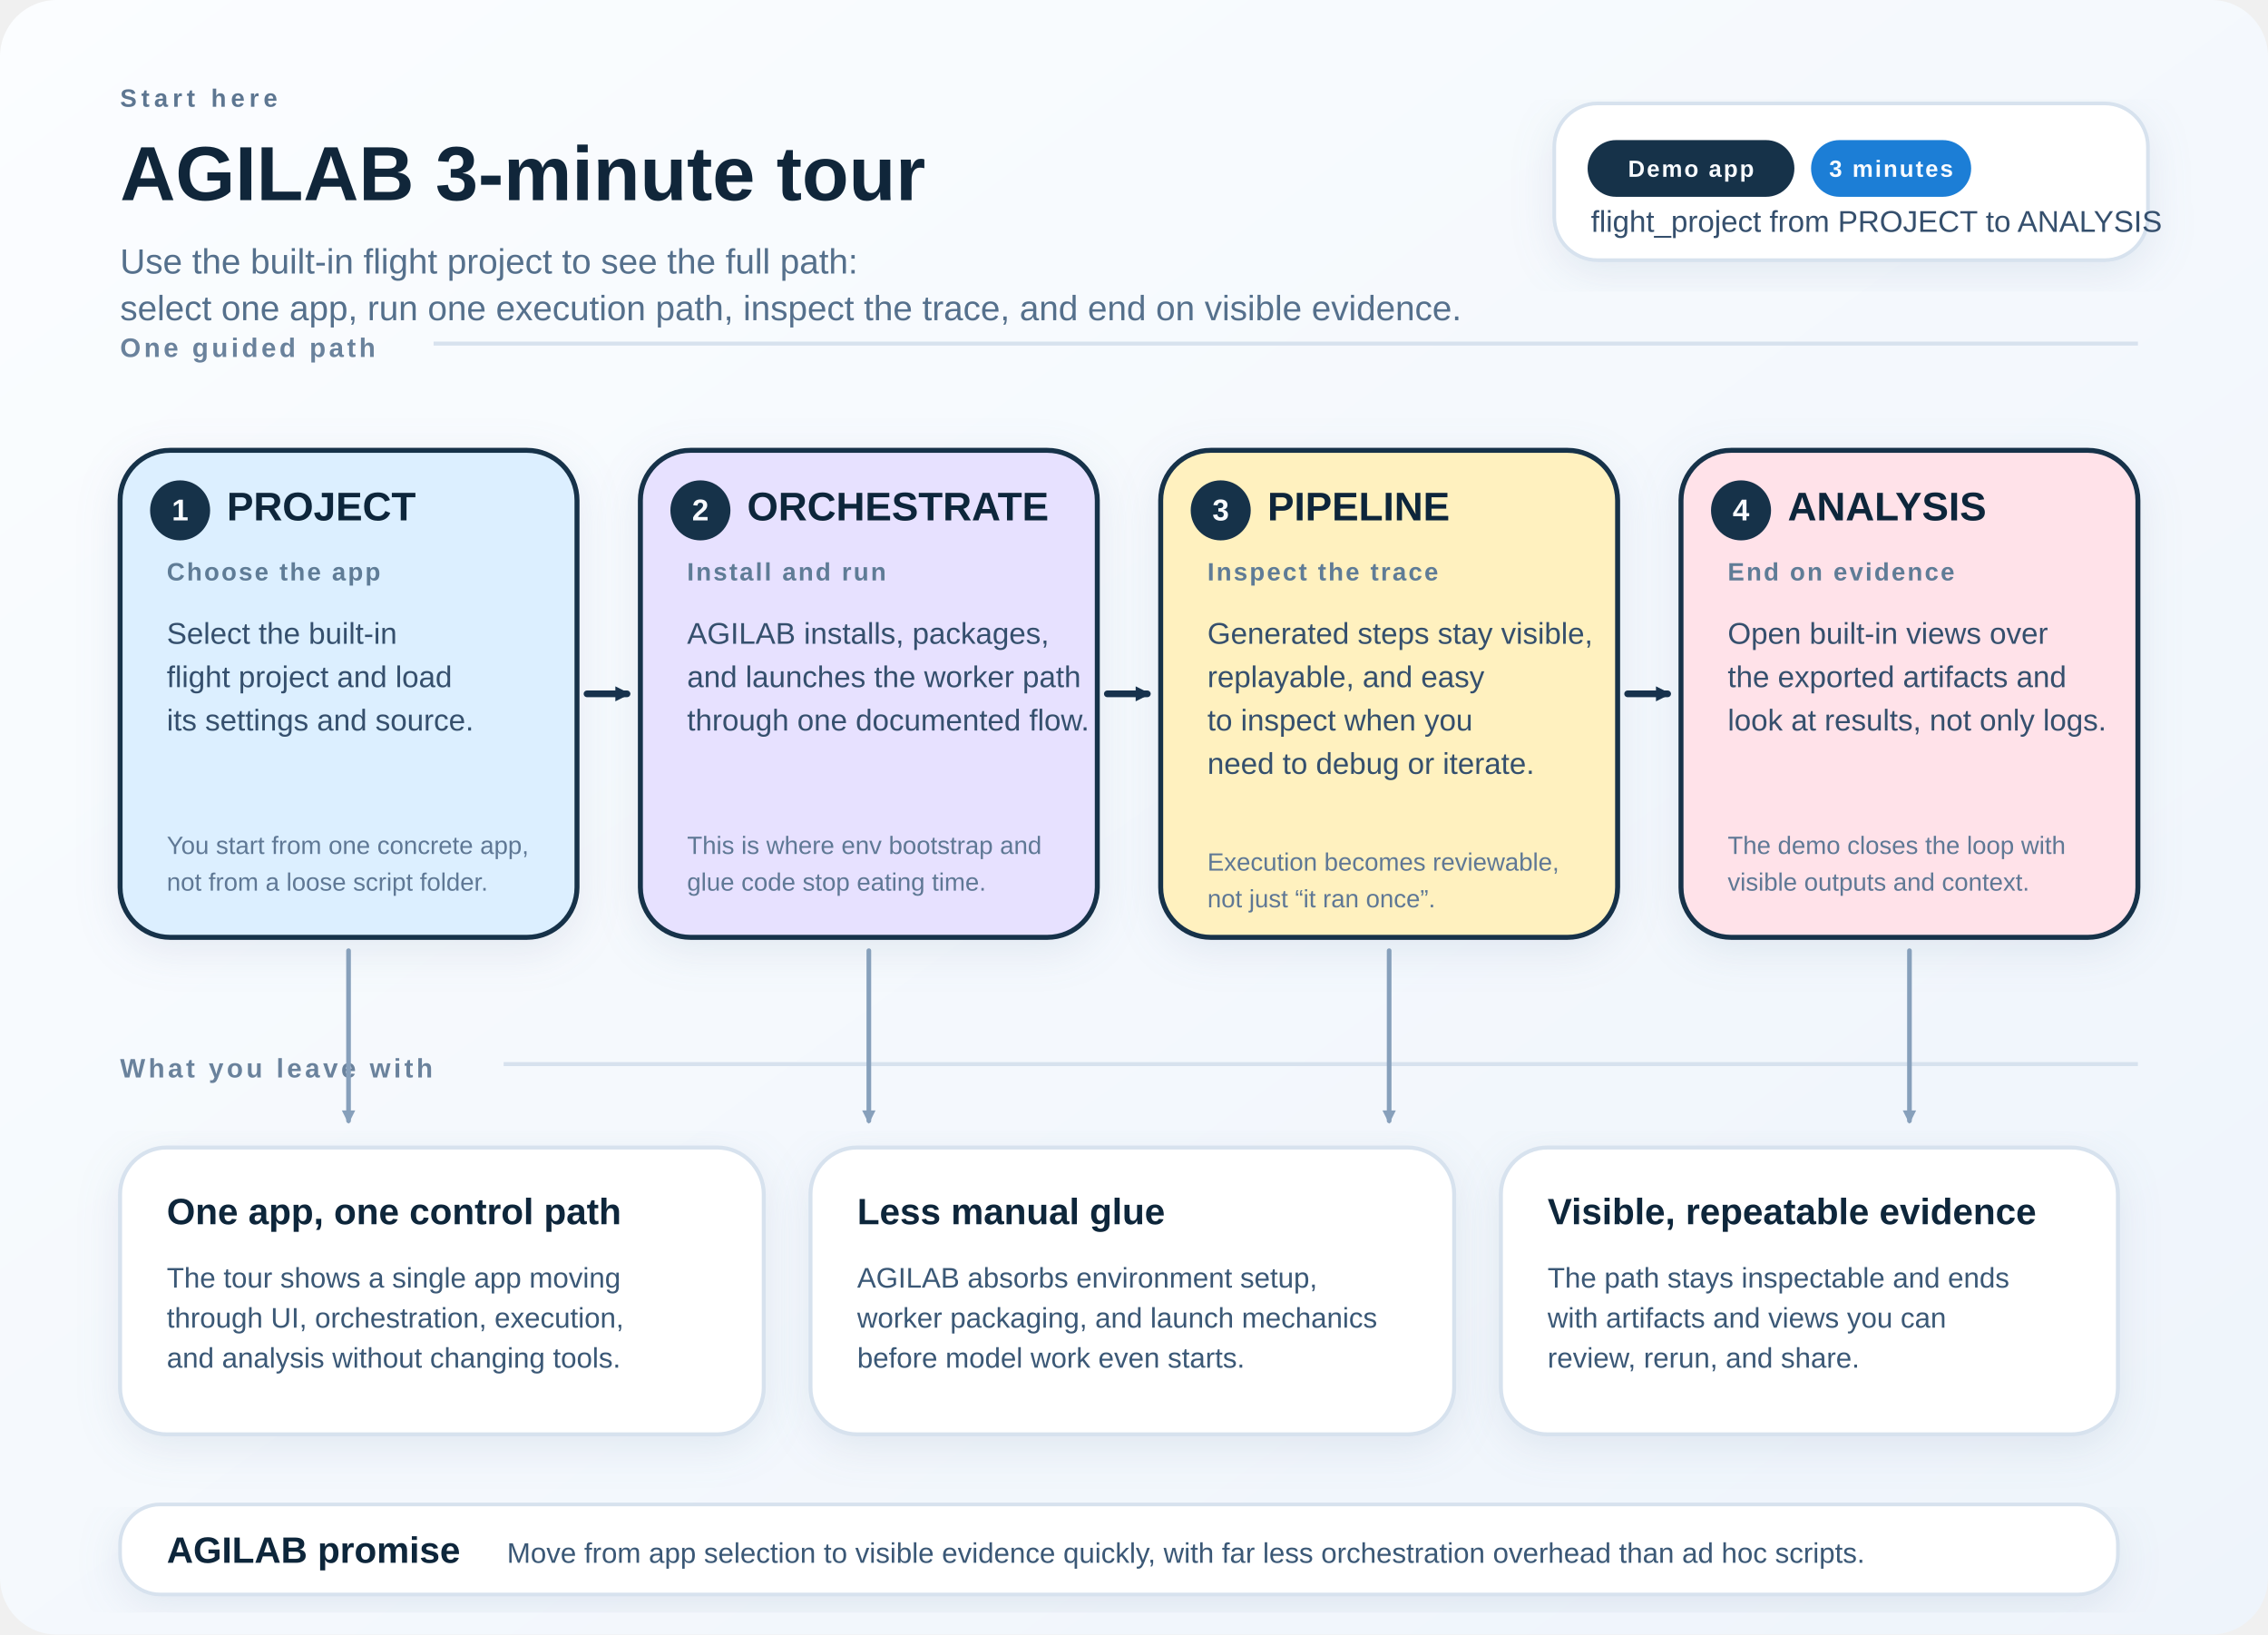
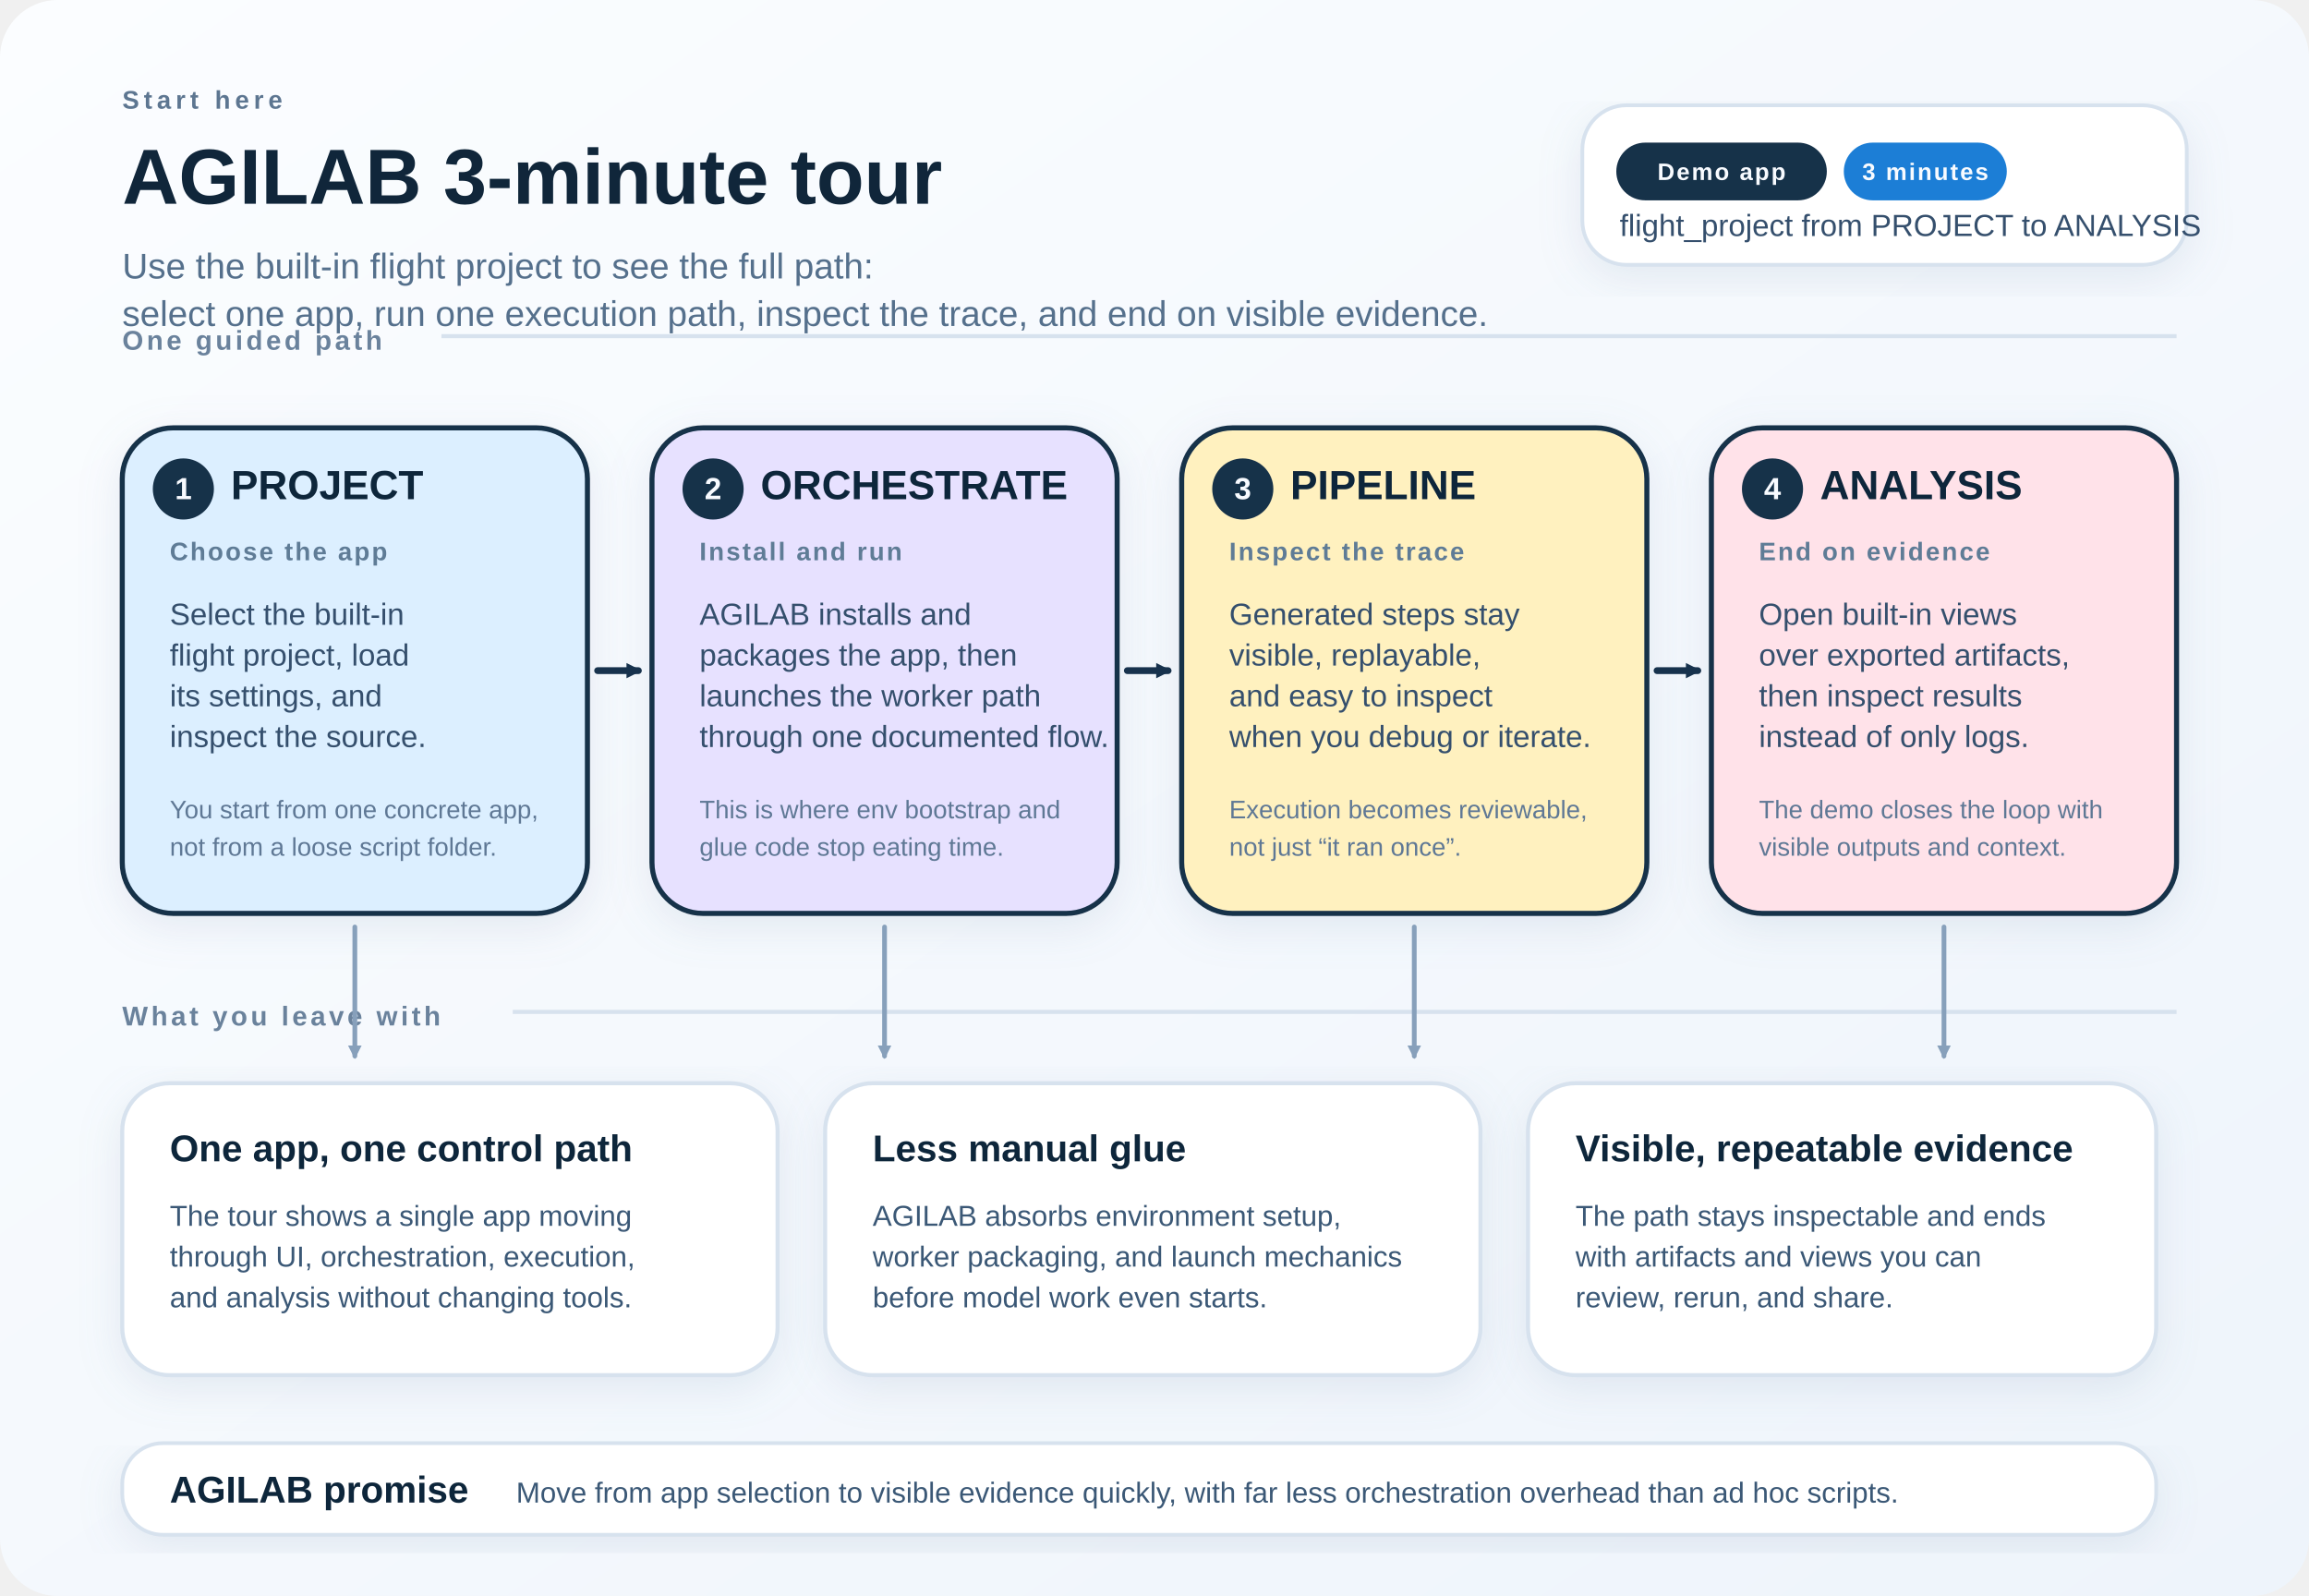
- <svg xmlns="http://www.w3.org/2000/svg" width="1360" height="980" viewBox="0 0 1360 980" role="img" aria-labelledby="title desc">
+ <svg xmlns="http://www.w3.org/2000/svg" width="1360" height="940" viewBox="0 0 1360 940" role="img" aria-labelledby="title desc">
  <defs>
    <style>
      text {
        font-family: Arial, Helvetica, sans-serif;
        fill: #10263a;
      }
      .title {
        font-size: 46px;
        font-weight: 700;
      }
      .subtitle {
        font-size: 21px;
        fill: #55708c;
      }
      .eyebrow {
        font-size: 15px;
        font-weight: 700;
        letter-spacing: 0.18em;
        text-transform: uppercase;
        fill: #5d7691;
      }
      .chip-text {
        font-size: 14px;
        font-weight: 700;
        letter-spacing: 0.08em;
        text-transform: uppercase;
        fill: #f8fbff;
      }
      .section-label {
        font-size: 16px;
        font-weight: 700;
        letter-spacing: 0.12em;
        text-transform: uppercase;
        fill: #6a829c;
      }
      .card-title {
        font-size: 24px;
        font-weight: 700;
      }
      .card-kicker {
        font-size: 15px;
        font-weight: 700;
        fill: #5f7b96;
        letter-spacing: 0.08em;
        text-transform: uppercase;
      }
      .body {
        font-size: 18px;
        fill: #35506d;
      }
      .mini {
        font-size: 15px;
        fill: #5f7895;
      }
      .benefit-title {
        font-size: 22px;
        font-weight: 700;
      }
      .benefit-body {
        font-size: 17px;
        fill: #3a5876;
      }
      .step {
        fill: #18324a;
      }
      .step-text {
        font-size: 18px;
        font-weight: 700;
        fill: #f8fbff;
      }
      .pill-dark {
        fill: #18324a;
      }
      .pill-accent {
        fill: #1c7ed6;
      }
      .line {
        stroke: #d7e2ee;
        stroke-width: 2.4;
      }
      .arrow {
        stroke: #17324d;
        stroke-width: 4;
        stroke-linecap: round;
        marker-end: url(#arrowHead);
      }
      .soft-arrow {
        stroke: #87a0bb;
        stroke-width: 2.8;
        stroke-linecap: round;
        marker-end: url(#softArrowHead);
      }
      .card-stroke {
        stroke: #16314a;
        stroke-width: 3;
      }
    </style>
    <linearGradient id="bg" x1="0%" y1="0%" x2="100%" y2="100%">
      <stop offset="0%" stop-color="#fbfdff" />
      <stop offset="100%" stop-color="#eef4fb" />
    </linearGradient>
    <filter id="shadow" x="-10%" y="-10%" width="130%" height="130%">
      <feDropShadow dx="0" dy="7" stdDeviation="12" flood-color="#8da4be" flood-opacity="0.18" />
    </filter>
    <marker id="arrowHead" markerWidth="9" markerHeight="9" refX="7" refY="4.5" orient="auto" markerUnits="userSpaceOnUse">
      <path d="M 0 0 L 9 4.5 L 0 9 z" fill="#17324d" />
    </marker>
    <marker id="softArrowHead" markerWidth="8" markerHeight="8" refX="6.2" refY="4" orient="auto" markerUnits="userSpaceOnUse">
      <path d="M 0 0 L 8 4 L 0 8 z" fill="#87a0bb" />
    </marker>
  </defs>
-   <rect x="0" y="0" width="1360" height="980" rx="34" ry="34" fill="url(#bg)" />
+   <rect x="0" y="0" width="1360" height="940" rx="34" ry="34" fill="url(#bg)" />
  <g transform="translate(72,64)">
    <text class="eyebrow" x="0" y="0">Start here</text>
    <text class="title" x="0" y="56">AGILAB 3-minute tour</text>
    <text class="subtitle" x="0" y="100">
      <tspan x="0" dy="0">Use the built-in flight project to see the full path:</tspan>
      <tspan x="0" dy="28">select one app, run one execution path, inspect the trace, and end on visible evidence.</tspan>
    </text>
  </g>
  <g transform="translate(932,62)" filter="url(#shadow)">
    <rect x="0" y="0" width="356" height="94" rx="26" ry="26" fill="#ffffff" stroke="#d7e2ee" stroke-width="2.2" />
    <rect x="20" y="22" width="124" height="34" rx="17" ry="17" class="pill-dark" />
    <text class="chip-text" x="82" y="44" text-anchor="middle">Demo app</text>
    <rect x="154" y="22" width="96" height="34" rx="17" ry="17" class="pill-accent" />
    <text class="chip-text" x="202" y="44" text-anchor="middle">3 minutes</text>
    <text class="body" x="22" y="77">flight_project from PROJECT to ANALYSIS</text>
  </g>
-   <g transform="translate(72,214)">
+   <g transform="translate(72,206)">
    <text class="section-label" x="0" y="0">One guided path</text>
    <line class="line" x1="188" y1="-8" x2="1210" y2="-8" />
  </g>
-   <g transform="translate(72,270)" filter="url(#shadow)">
-     <rect x="0" y="0" width="274" height="292" rx="30" ry="30" fill="#dcefff" class="card-stroke" />
+   <g transform="translate(72,252)" filter="url(#shadow)">
+     <rect x="0" y="0" width="274" height="286" rx="30" ry="30" fill="#dcefff" class="card-stroke" />
    <circle class="step" cx="36" cy="36" r="18" />
    <text class="step-text" x="36" y="42" text-anchor="middle">1</text>
    <text class="card-title" x="64" y="42">PROJECT</text>
    <text class="card-kicker" x="28" y="78">Choose the app</text>
    <text class="body" x="28" y="116">
      <tspan x="28" dy="0">Select the built-in</tspan>
-       <tspan x="28" dy="26">flight project and load</tspan>
-       <tspan x="28" dy="26">its settings and source.</tspan>
-     </text>
-     <text class="mini" x="28" y="242">
+       <tspan x="28" dy="24">flight project, load</tspan>
+       <tspan x="28" dy="24">its settings, and</tspan>
+       <tspan x="28" dy="24">inspect the source.</tspan>
+     </text>
+     <text class="mini" x="28" y="230">
      <tspan x="28" dy="0">You start from one concrete app,</tspan>
      <tspan x="28" dy="22">not from a loose script folder.</tspan>
    </text>
  </g>
-   <g transform="translate(384,270)" filter="url(#shadow)">
-     <rect x="0" y="0" width="274" height="292" rx="30" ry="30" fill="#e7e1ff" class="card-stroke" />
+   <g transform="translate(384,252)" filter="url(#shadow)">
+     <rect x="0" y="0" width="274" height="286" rx="30" ry="30" fill="#e7e1ff" class="card-stroke" />
    <circle class="step" cx="36" cy="36" r="18" />
    <text class="step-text" x="36" y="42" text-anchor="middle">2</text>
    <text class="card-title" x="64" y="42">ORCHESTRATE</text>
    <text class="card-kicker" x="28" y="78">Install and run</text>
    <text class="body" x="28" y="116">
-       <tspan x="28" dy="0">AGILAB installs, packages,</tspan>
-       <tspan x="28" dy="26">and launches the worker path</tspan>
-       <tspan x="28" dy="26">through one documented flow.</tspan>
-     </text>
-     <text class="mini" x="28" y="242">
+       <tspan x="28" dy="0">AGILAB installs and</tspan>
+       <tspan x="28" dy="24">packages the app, then</tspan>
+       <tspan x="28" dy="24">launches the worker path</tspan>
+       <tspan x="28" dy="24">through one documented flow.</tspan>
+     </text>
+     <text class="mini" x="28" y="230">
      <tspan x="28" dy="0">This is where env bootstrap and</tspan>
      <tspan x="28" dy="22">glue code stop eating time.</tspan>
    </text>
  </g>
-   <g transform="translate(696,270)" filter="url(#shadow)">
-     <rect x="0" y="0" width="274" height="292" rx="30" ry="30" fill="#fff1bf" class="card-stroke" />
+   <g transform="translate(696,252)" filter="url(#shadow)">
+     <rect x="0" y="0" width="274" height="286" rx="30" ry="30" fill="#fff1bf" class="card-stroke" />
    <circle class="step" cx="36" cy="36" r="18" />
    <text class="step-text" x="36" y="42" text-anchor="middle">3</text>
    <text class="card-title" x="64" y="42">PIPELINE</text>
    <text class="card-kicker" x="28" y="78">Inspect the trace</text>
    <text class="body" x="28" y="116">
-       <tspan x="28" dy="0">Generated steps stay visible,</tspan>
-       <tspan x="28" dy="26">replayable, and easy</tspan>
-       <tspan x="28" dy="26">to inspect when you</tspan>
-       <tspan x="28" dy="26">need to debug or iterate.</tspan>
-     </text>
-     <text class="mini" x="28" y="252">
+       <tspan x="28" dy="0">Generated steps stay</tspan>
+       <tspan x="28" dy="24">visible, replayable,</tspan>
+       <tspan x="28" dy="24">and easy to inspect</tspan>
+       <tspan x="28" dy="24">when you debug or iterate.</tspan>
+     </text>
+     <text class="mini" x="28" y="230">
      <tspan x="28" dy="0">Execution becomes reviewable,</tspan>
      <tspan x="28" dy="22">not just “it ran once”.</tspan>
    </text>
  </g>
-   <g transform="translate(1008,270)" filter="url(#shadow)">
-     <rect x="0" y="0" width="274" height="292" rx="30" ry="30" fill="#ffe2e9" class="card-stroke" />
+   <g transform="translate(1008,252)" filter="url(#shadow)">
+     <rect x="0" y="0" width="274" height="286" rx="30" ry="30" fill="#ffe2e9" class="card-stroke" />
    <circle class="step" cx="36" cy="36" r="18" />
    <text class="step-text" x="36" y="42" text-anchor="middle">4</text>
    <text class="card-title" x="64" y="42">ANALYSIS</text>
    <text class="card-kicker" x="28" y="78">End on evidence</text>
    <text class="body" x="28" y="116">
-       <tspan x="28" dy="0">Open built-in views over</tspan>
-       <tspan x="28" dy="26">the exported artifacts and</tspan>
-       <tspan x="28" dy="26">look at results, not only logs.</tspan>
-     </text>
-     <text class="mini" x="28" y="242">
+       <tspan x="28" dy="0">Open built-in views</tspan>
+       <tspan x="28" dy="24">over exported artifacts,</tspan>
+       <tspan x="28" dy="24">then inspect results</tspan>
+       <tspan x="28" dy="24">instead of only logs.</tspan>
+     </text>
+     <text class="mini" x="28" y="230">
      <tspan x="28" dy="0">The demo closes the loop with</tspan>
      <tspan x="28" dy="22">visible outputs and context.</tspan>
    </text>
  </g>
-   <line class="arrow" x1="352" y1="416" x2="376" y2="416" />
-   <line class="arrow" x1="664" y1="416" x2="688" y2="416" />
-   <line class="arrow" x1="976" y1="416" x2="1000" y2="416" />
-   <g transform="translate(72,646)">
+   <line class="arrow" x1="352" y1="395" x2="376" y2="395" />
+   <line class="arrow" x1="664" y1="395" x2="688" y2="395" />
+   <line class="arrow" x1="976" y1="395" x2="1000" y2="395" />
+   <g transform="translate(72,604)">
    <text class="section-label" x="0" y="0">What you leave with</text>
    <line class="line" x1="230" y1="-8" x2="1210" y2="-8" />
  </g>
-   <g transform="translate(72,688)" filter="url(#shadow)">
+   <g transform="translate(72,638)" filter="url(#shadow)">
    <rect x="0" y="0" width="386" height="172" rx="28" ry="28" fill="#ffffff" stroke="#d7e2ee" stroke-width="2.4" />
    <text class="benefit-title" x="28" y="46">One app, one control path</text>
    <text class="benefit-body" x="28" y="84">
      <tspan x="28" dy="0">The tour shows a single app moving</tspan>
      <tspan x="28" dy="24">through UI, orchestration, execution,</tspan>
      <tspan x="28" dy="24">and analysis without changing tools.</tspan>
    </text>
  </g>
-   <g transform="translate(486,688)" filter="url(#shadow)">
+   <g transform="translate(486,638)" filter="url(#shadow)">
    <rect x="0" y="0" width="386" height="172" rx="28" ry="28" fill="#ffffff" stroke="#d7e2ee" stroke-width="2.4" />
    <text class="benefit-title" x="28" y="46">Less manual glue</text>
    <text class="benefit-body" x="28" y="84">
      <tspan x="28" dy="0">AGILAB absorbs environment setup,</tspan>
      <tspan x="28" dy="24">worker packaging, and launch mechanics</tspan>
      <tspan x="28" dy="24">before model work even starts.</tspan>
    </text>
  </g>
-   <g transform="translate(900,688)" filter="url(#shadow)">
+   <g transform="translate(900,638)" filter="url(#shadow)">
    <rect x="0" y="0" width="370" height="172" rx="28" ry="28" fill="#ffffff" stroke="#d7e2ee" stroke-width="2.4" />
    <text class="benefit-title" x="28" y="46">Visible, repeatable evidence</text>
    <text class="benefit-body" x="28" y="84">
      <tspan x="28" dy="0">The path stays inspectable and ends</tspan>
      <tspan x="28" dy="24">with artifacts and views you can</tspan>
      <tspan x="28" dy="24">review, rerun, and share.</tspan>
    </text>
  </g>
-   <line class="soft-arrow" x1="209" y1="570" x2="209" y2="672" />
-   <line class="soft-arrow" x1="521" y1="570" x2="521" y2="672" />
-   <line class="soft-arrow" x1="833" y1="570" x2="833" y2="672" />
-   <line class="soft-arrow" x1="1145" y1="570" x2="1145" y2="672" />
-   <g transform="translate(72,902)" filter="url(#shadow)">
+   <line class="soft-arrow" x1="209" y1="546" x2="209" y2="622" />
+   <line class="soft-arrow" x1="521" y1="546" x2="521" y2="622" />
+   <line class="soft-arrow" x1="833" y1="546" x2="833" y2="622" />
+   <line class="soft-arrow" x1="1145" y1="546" x2="1145" y2="622" />
+   <g transform="translate(72,850)" filter="url(#shadow)">
    <rect x="0" y="0" width="1198" height="54" rx="24" ry="24" fill="#ffffff" stroke="#d7e2ee" stroke-width="2.2" />
    <text class="benefit-title" x="28" y="35">AGILAB promise</text>
    <text class="benefit-body" x="232" y="35">Move from app selection to visible evidence quickly, with far less orchestration overhead than ad hoc scripts.</text>
  </g>
</svg>
